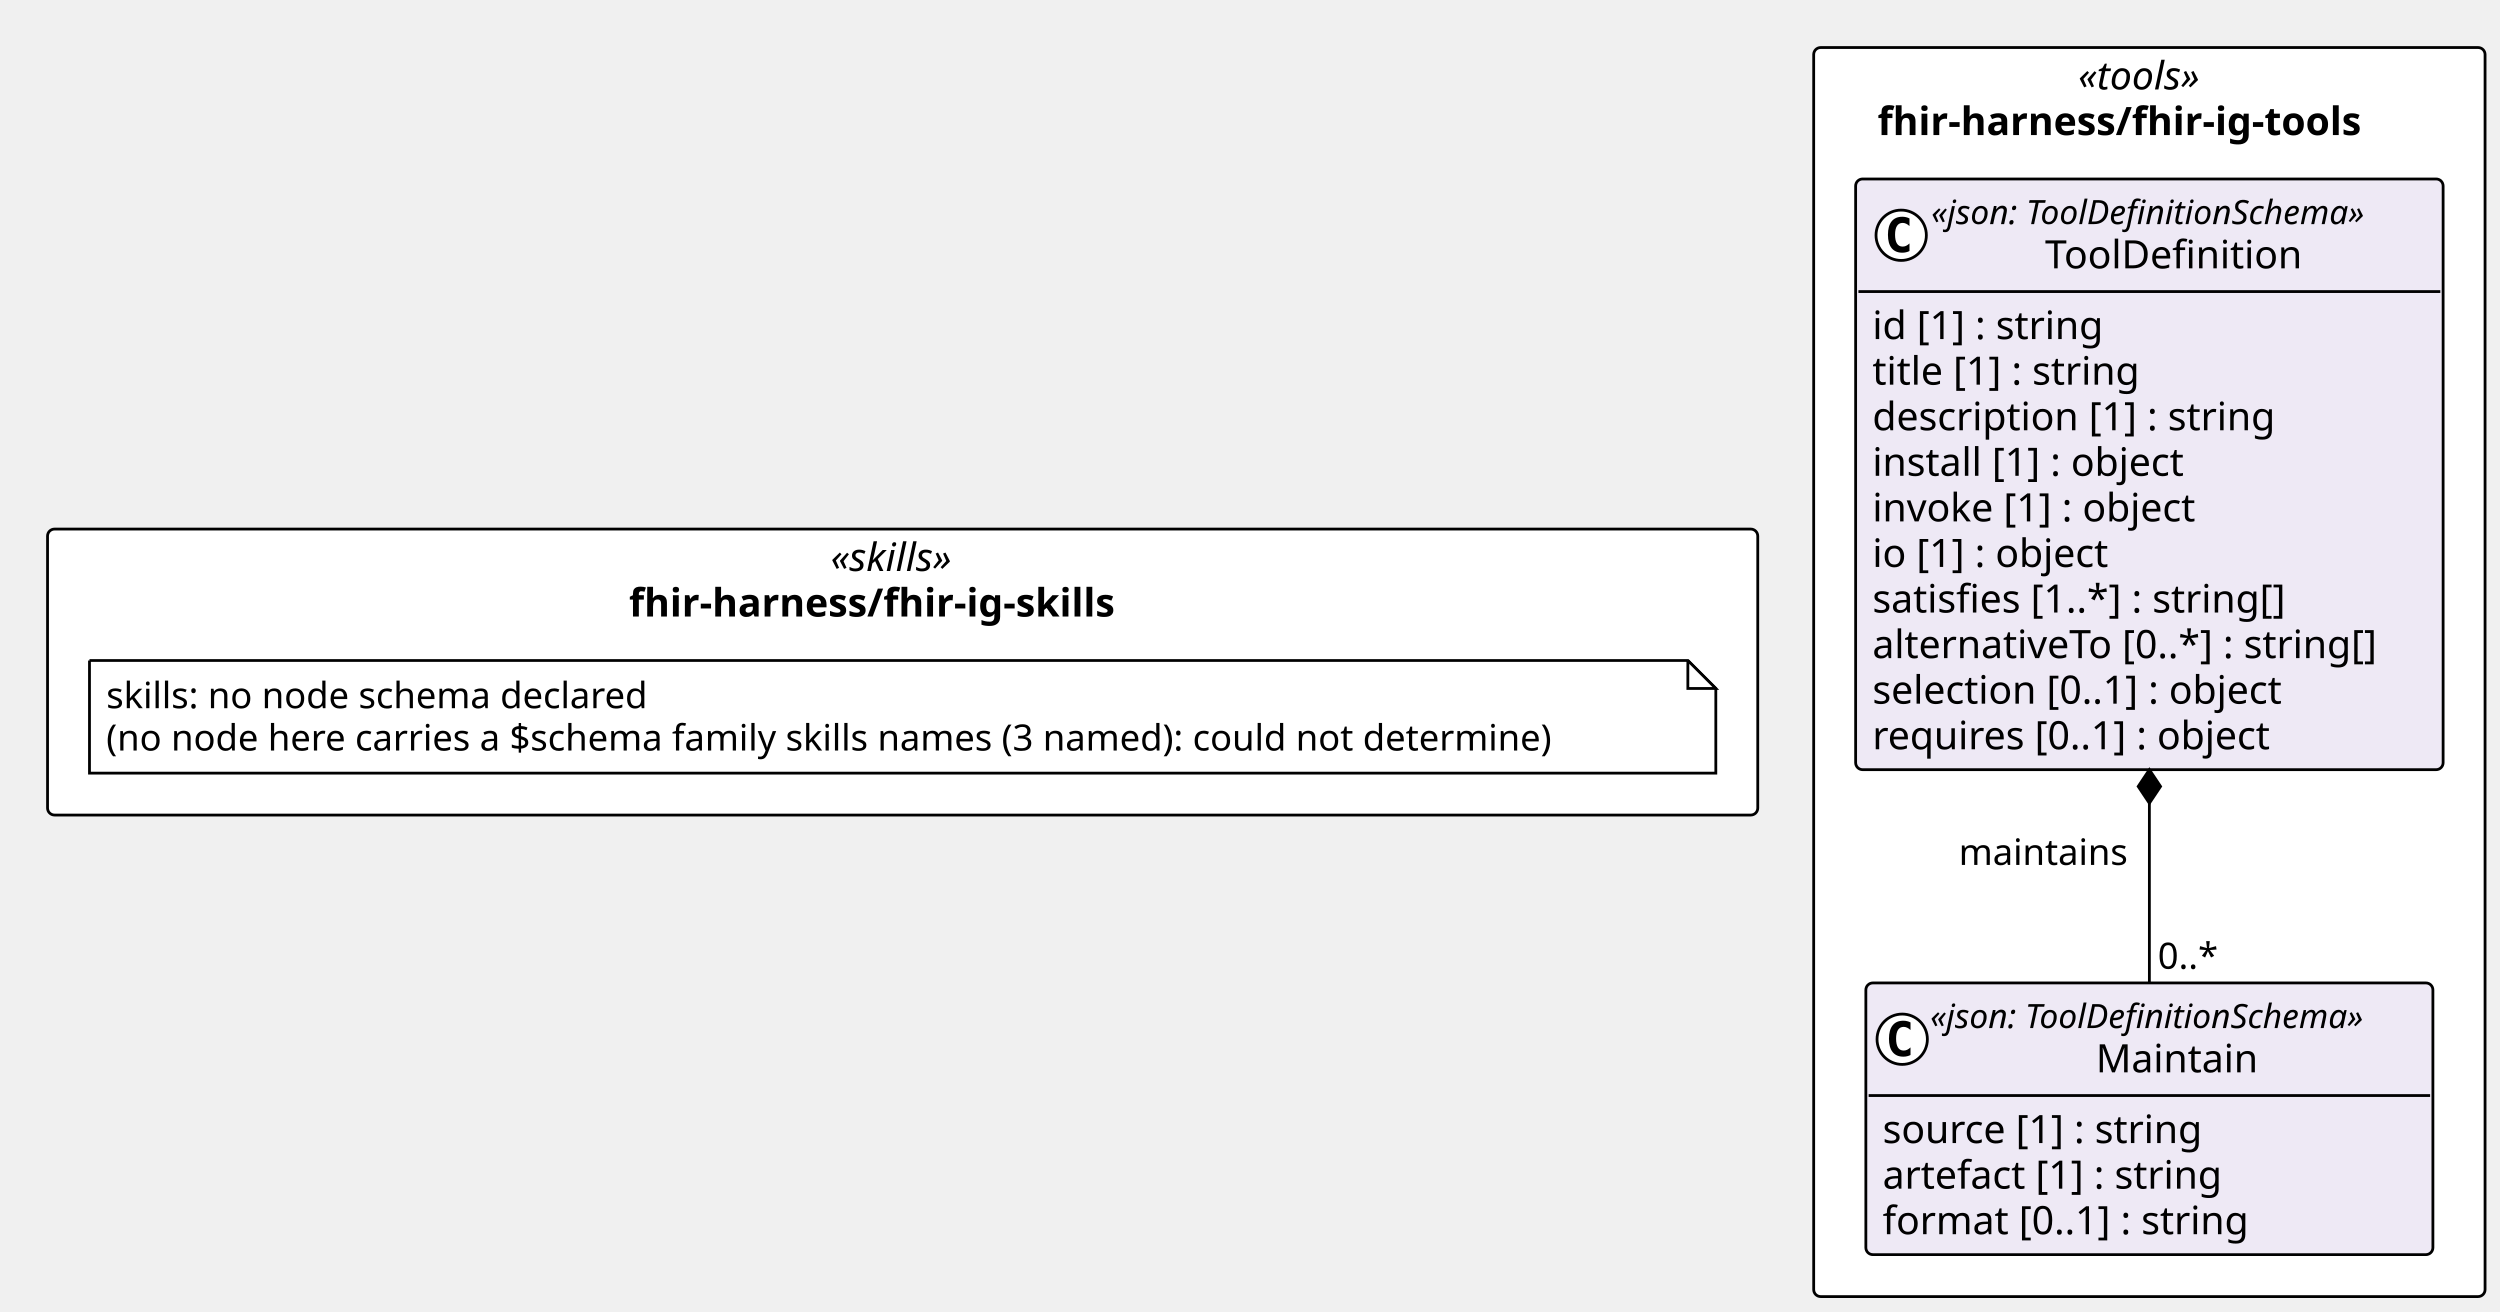
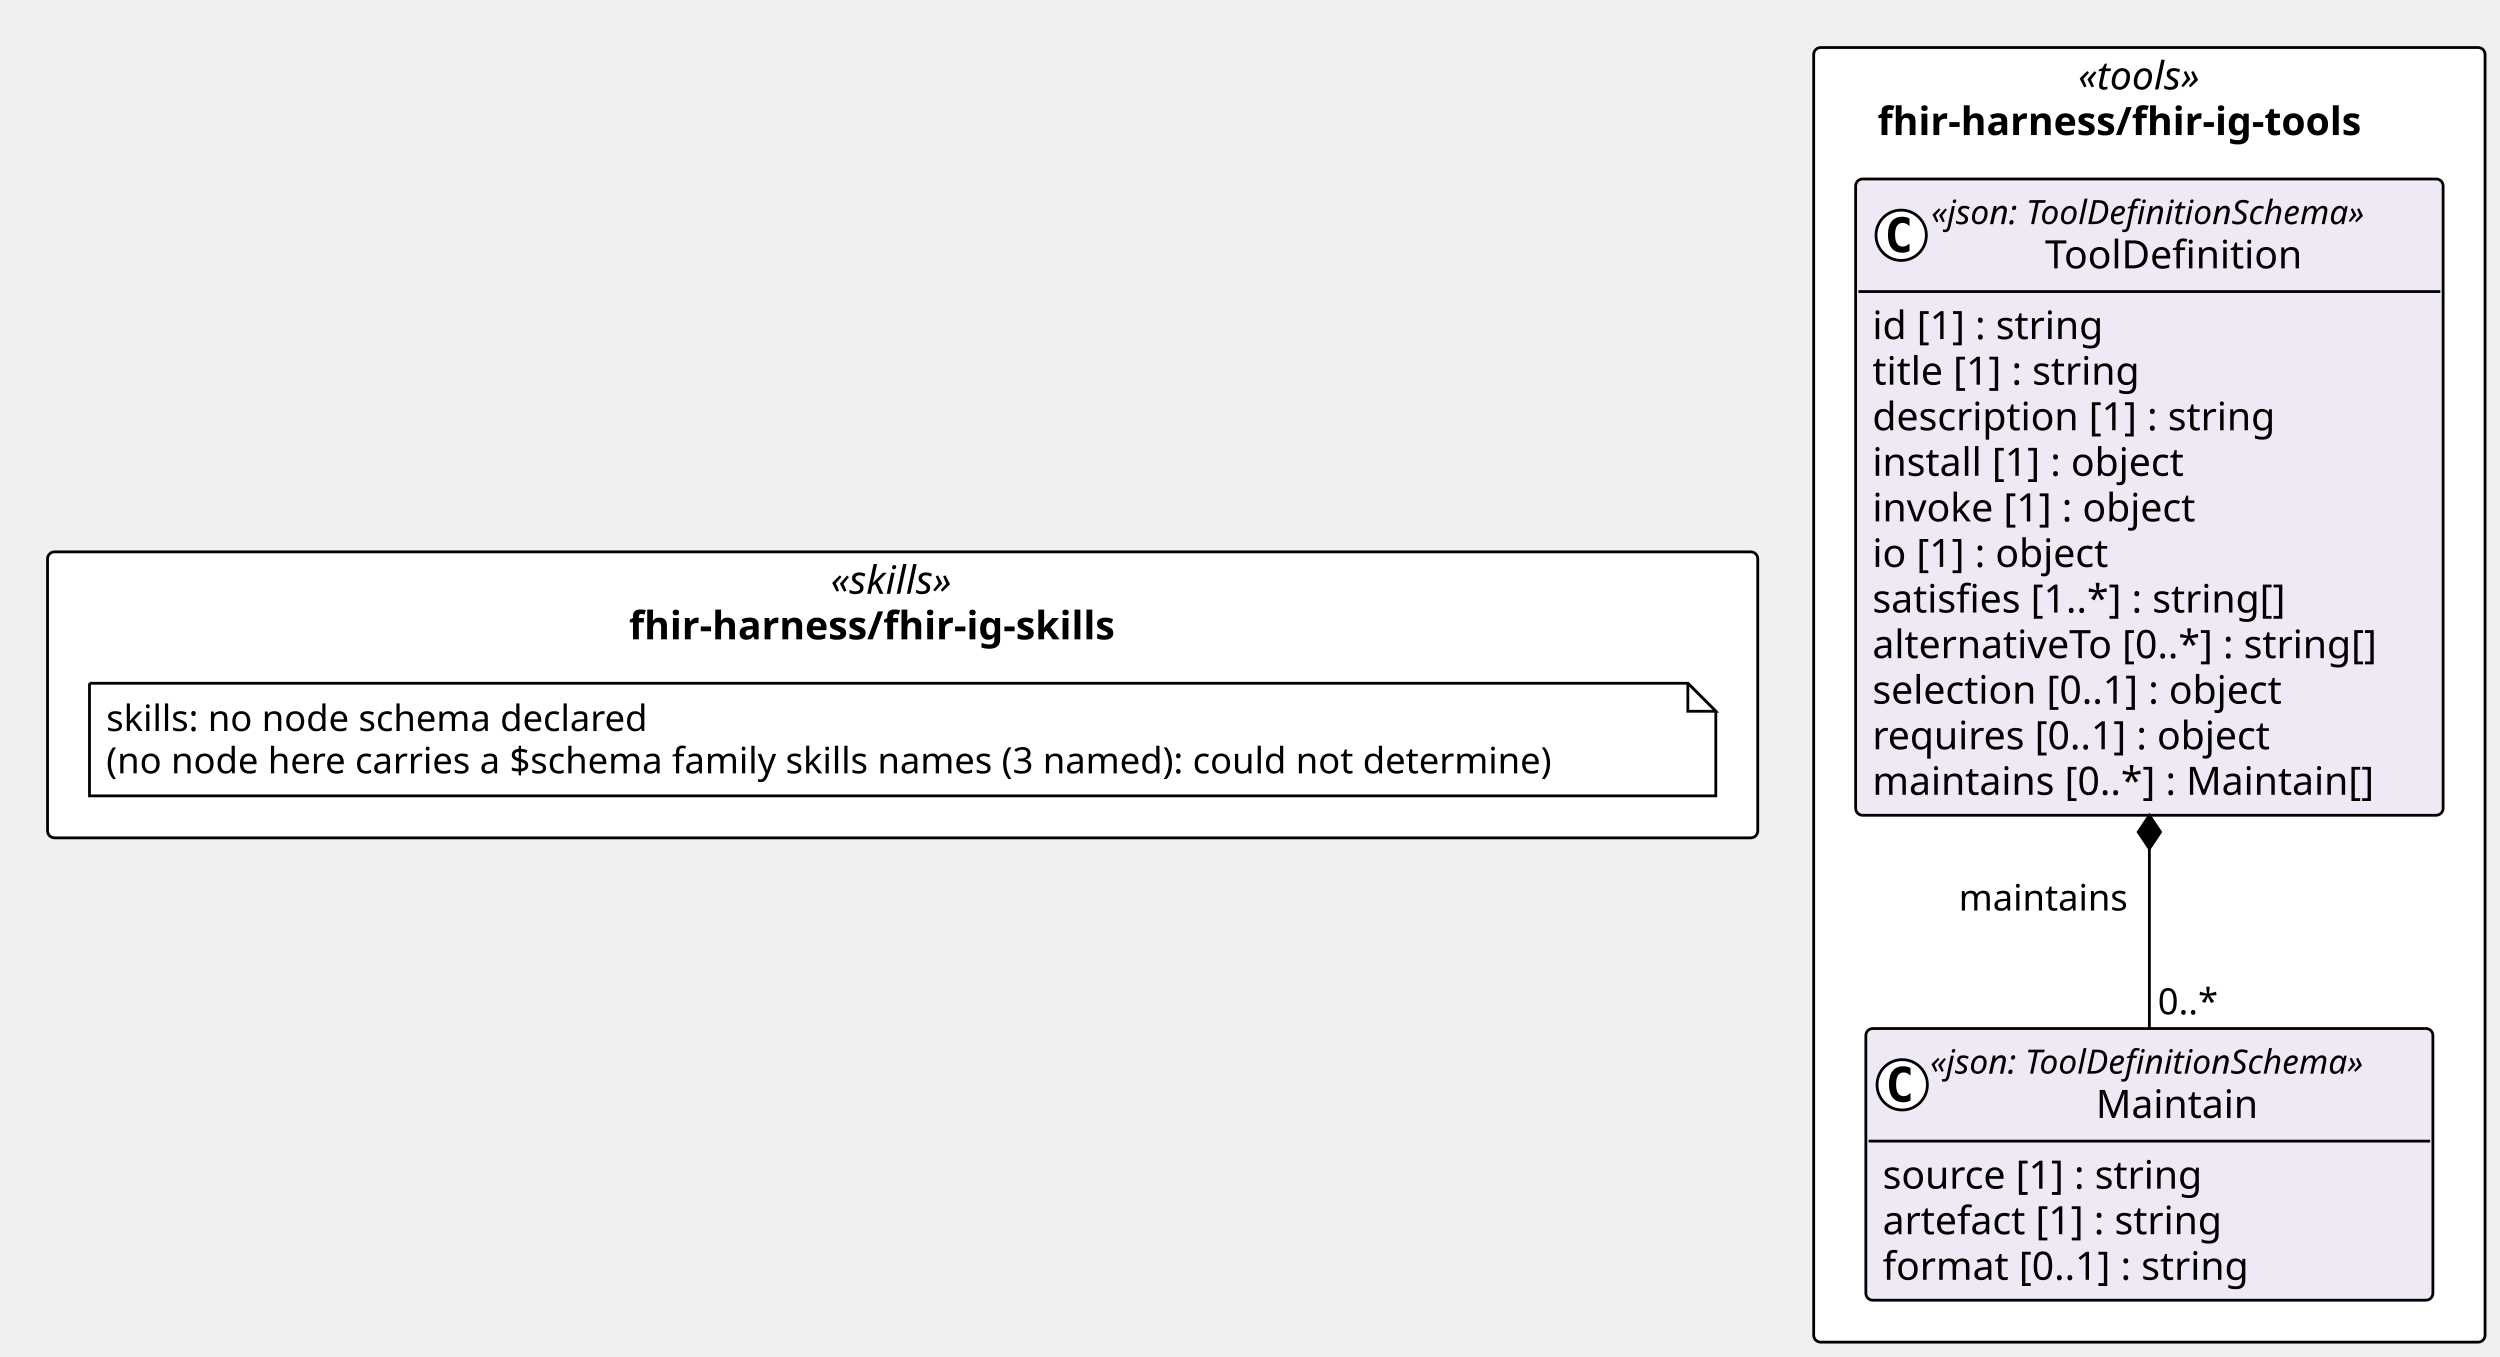
- <svg xmlns="http://www.w3.org/2000/svg" contentStyleType="text/css" height="469px" preserveAspectRatio="none" style="width:894px;height:469px;background:#FFFFFF;" version="1.1" viewBox="0 0 894 469" width="894px" zoomAndPan="magnify">
+ <svg xmlns="http://www.w3.org/2000/svg" contentStyleType="text/css" height="485px" preserveAspectRatio="none" style="width:894px;height:485px;background:#FFFFFF;" version="1.1" viewBox="0 0 894 485" width="894px" zoomAndPan="magnify">
  <defs />
  <g>
-     <rect fill="#FFFFFF" height="102.266" rx="2.5" ry="2.5" style="stroke:#000000;stroke-width:1.0;" width="611.574" x="17" y="189.195" />
-     <text fill="#000000" font-family="Verdana" font-size="14" font-style="italic" lengthAdjust="spacing" textLength="51.495" x="297.04" y="204.19">«skills»</text>
-     <text fill="#000000" font-family="Verdana" font-size="14" font-weight="bold" lengthAdjust="spacing" textLength="195.706" x="224.934" y="220.487">fhir-harness/fhir-ig-skills</text>
-     <rect fill="#FFFFFF" height="446.656" rx="2.5" ry="2.5" style="stroke:#000000;stroke-width:1.0;" width="240.085" x="648.574" y="17" />
+     <rect fill="#FFFFFF" height="102.266" rx="2.5" ry="2.5" style="stroke:#000000;stroke-width:1.0;" width="611.574" x="17" y="197.344" />
+     <text fill="#000000" font-family="Verdana" font-size="14" font-style="italic" lengthAdjust="spacing" textLength="51.495" x="297.04" y="212.339">«skills»</text>
+     <text fill="#000000" font-family="Verdana" font-size="14" font-weight="bold" lengthAdjust="spacing" textLength="195.706" x="224.934" y="228.636">fhir-harness/fhir-ig-skills</text>
+     <rect fill="#FFFFFF" height="462.953" rx="2.5" ry="2.5" style="stroke:#000000;stroke-width:1.0;" width="240.085" x="648.574" y="17" />
    <text fill="#000000" font-family="Verdana" font-size="14" font-style="italic" lengthAdjust="spacing" textLength="50.935" x="743.149" y="31.995">«tools»</text>
    <text fill="#000000" font-family="Verdana" font-size="14" font-weight="bold" lengthAdjust="spacing" textLength="194.394" x="671.42" y="48.292">fhir-harness/fhir-ig-tools</text>
    <g id="elem_n_fhir_harness_fhir_ig_skills_skills">
-       <path d="M32,236.195 L32,276.461 L613.574,276.461 L613.574,246.195 L603.574,236.195 L32,236.195 " fill="#FFFFFF" style="stroke:#000000;stroke-width:1.0;" />
-       <path d="M603.574,236.195 L603.574,246.195 L613.574,246.195 L603.574,236.195 " fill="#FFFFFF" style="stroke:#000000;stroke-width:1.0;" />
-       <text fill="#000000" font-family="Verdana" font-size="13" lengthAdjust="spacing" textLength="208.812" x="38" y="253.262">skills: no node schema declared</text>
-       <text fill="#000000" font-family="Verdana" font-size="13" lengthAdjust="spacing" textLength="560.574" x="38" y="268.395">(no node here carries a $schema family skills names (3 named): could not determine)</text>
+       <path d="M32,244.344 L32,284.609 L613.574,284.609 L613.574,254.344 L603.574,244.344 L32,244.344 " fill="#FFFFFF" style="stroke:#000000;stroke-width:1.0;" />
+       <path d="M603.574,244.344 L603.574,254.344 L613.574,254.344 L603.574,244.344 " fill="#FFFFFF" style="stroke:#000000;stroke-width:1.0;" />
+       <text fill="#000000" font-family="Verdana" font-size="13" lengthAdjust="spacing" textLength="208.812" x="38" y="261.411">skills: no node schema declared</text>
+       <text fill="#000000" font-family="Verdana" font-size="13" lengthAdjust="spacing" textLength="560.574" x="38" y="276.543">(no node here carries a $schema family skills names (3 named): could not determine)</text>
    </g>
    <g id="elem_fhir_harness_fhir_ig_tools_Maintain">
-       <rect codeLine="14" fill="#EEE9F5" height="97.156" id="fhir_harness_fhir_ig_tools_Maintain" rx="2.5" ry="2.5" style="stroke:#000000;stroke-width:1.0;" width="202.775" x="667.229" y="351.5" />
-       <ellipse cx="680.229" cy="371.633" fill="#FFFFFF" rx="9" ry="9" style="stroke:#000000;stroke-width:1.0;" />
-       <path d="M683.198,377.273 Q682.62,377.57 681.979,377.711 Q681.338,377.867 680.635,377.867 Q678.135,377.867 676.807,376.227 Q675.495,374.57 675.495,371.445 Q675.495,368.32 676.807,366.664 Q678.135,365.008 680.635,365.008 Q681.338,365.008 681.979,365.164 Q682.635,365.32 683.198,365.617 L683.198,368.336 Q682.573,367.758 681.979,367.492 Q681.385,367.211 680.76,367.211 Q679.417,367.211 678.729,368.289 Q678.042,369.352 678.042,371.445 Q678.042,373.539 678.729,374.617 Q679.417,375.68 680.76,375.68 Q681.385,375.68 681.979,375.414 Q682.573,375.133 683.198,374.555 L683.198,377.273 Z " fill="#000000" />
-       <text fill="#000000" font-family="Verdana" font-size="12" font-style="italic" lengthAdjust="spacing" textLength="178.775" x="690.229" y="367.639">«json: ToolDefinitionSchema»</text>
-       <text fill="#000000" font-family="Verdana" font-size="14" lengthAdjust="spacing" textLength="60.252" x="749.491" y="383.464">Maintain</text>
-       <line style="stroke:#000000;stroke-width:1.0;" x1="668.229" x2="869.004" y1="391.766" y2="391.766" />
-       <text fill="#000000" font-family="Verdana" font-size="14" lengthAdjust="spacing" textLength="124.886" x="673.229" y="408.761">source [1] : string</text>
-       <text fill="#000000" font-family="Verdana" font-size="14" lengthAdjust="spacing" textLength="133.219" x="673.229" y="425.058">artefact [1] : string</text>
-       <text fill="#000000" font-family="Verdana" font-size="14" lengthAdjust="spacing" textLength="142.851" x="673.229" y="441.354">format [0..1] : string</text>
+       <rect codeLine="14" fill="#EEE9F5" height="97.156" id="fhir_harness_fhir_ig_tools_Maintain" rx="2.5" ry="2.5" style="stroke:#000000;stroke-width:1.0;" width="202.775" x="667.229" y="367.797" />
+       <ellipse cx="680.229" cy="387.93" fill="#FFFFFF" rx="9" ry="9" style="stroke:#000000;stroke-width:1.0;" />
+       <path d="M683.198,393.57 Q682.62,393.867 681.979,394.008 Q681.338,394.164 680.635,394.164 Q678.135,394.164 676.807,392.523 Q675.495,390.867 675.495,387.742 Q675.495,384.617 676.807,382.961 Q678.135,381.305 680.635,381.305 Q681.338,381.305 681.979,381.461 Q682.635,381.617 683.198,381.914 L683.198,384.633 Q682.573,384.055 681.979,383.789 Q681.385,383.508 680.76,383.508 Q679.417,383.508 678.729,384.586 Q678.042,385.648 678.042,387.742 Q678.042,389.836 678.729,390.914 Q679.417,391.977 680.76,391.977 Q681.385,391.977 681.979,391.711 Q682.573,391.43 683.198,390.852 L683.198,393.57 Z " fill="#000000" />
+       <text fill="#000000" font-family="Verdana" font-size="12" font-style="italic" lengthAdjust="spacing" textLength="178.775" x="690.229" y="383.935">«json: ToolDefinitionSchema»</text>
+       <text fill="#000000" font-family="Verdana" font-size="14" lengthAdjust="spacing" textLength="60.252" x="749.491" y="399.761">Maintain</text>
+       <line style="stroke:#000000;stroke-width:1.0;" x1="668.229" x2="869.004" y1="408.062" y2="408.062" />
+       <text fill="#000000" font-family="Verdana" font-size="14" lengthAdjust="spacing" textLength="124.886" x="673.229" y="425.058">source [1] : string</text>
+       <text fill="#000000" font-family="Verdana" font-size="14" lengthAdjust="spacing" textLength="133.219" x="673.229" y="441.354">artefact [1] : string</text>
+       <text fill="#000000" font-family="Verdana" font-size="14" lengthAdjust="spacing" textLength="142.851" x="673.229" y="457.651">format [0..1] : string</text>
    </g>
    <g id="elem_fhir_harness_fhir_ig_tools_ToolDefinition">
-       <rect codeLine="19" fill="#EEE9F5" height="211.234" id="fhir_harness_fhir_ig_tools_ToolDefinition" rx="2.5" ry="2.5" style="stroke:#000000;stroke-width:1.0;" width="210.085" x="663.574" y="64" />
+       <rect codeLine="19" fill="#EEE9F5" height="227.531" id="fhir_harness_fhir_ig_tools_ToolDefinition" rx="2.5" ry="2.5" style="stroke:#000000;stroke-width:1.0;" width="210.085" x="663.574" y="64" />
      <ellipse cx="679.864" cy="84.133" fill="#FFFFFF" rx="9" ry="9" style="stroke:#000000;stroke-width:1.0;" />
      <path d="M682.832,89.773 Q682.254,90.07 681.614,90.211 Q680.973,90.367 680.27,90.367 Q677.77,90.367 676.442,88.727 Q675.129,87.07 675.129,83.945 Q675.129,80.82 676.442,79.164 Q677.77,77.508 680.27,77.508 Q680.973,77.508 681.614,77.664 Q682.27,77.82 682.832,78.117 L682.832,80.836 Q682.207,80.258 681.614,79.992 Q681.02,79.711 680.395,79.711 Q679.051,79.711 678.364,80.789 Q677.676,81.852 677.676,83.945 Q677.676,86.039 678.364,87.117 Q679.051,88.18 680.395,88.18 Q681.02,88.18 681.614,87.914 Q682.207,87.633 682.832,87.055 L682.832,89.773 Z " fill="#000000" />
      <text fill="#000000" font-family="Verdana" font-size="12" font-style="italic" lengthAdjust="spacing" textLength="178.775" x="690.595" y="80.139">«json: ToolDefinitionSchema»</text>
      <text fill="#000000" font-family="Verdana" font-size="14" lengthAdjust="spacing" textLength="97.364" x="731.3" y="95.964">ToolDefinition</text>
      <line style="stroke:#000000;stroke-width:1.0;" x1="664.574" x2="872.659" y1="104.266" y2="104.266" />
      <text fill="#000000" font-family="Verdana" font-size="14" lengthAdjust="spacing" textLength="90.863" x="669.574" y="121.261">id [1] : string</text>
      <text fill="#000000" font-family="Verdana" font-size="14" lengthAdjust="spacing" textLength="105.458" x="669.574" y="137.558">title [1] : string</text>
      <text fill="#000000" font-family="Verdana" font-size="14" lengthAdjust="spacing" textLength="155.928" x="669.574" y="153.855">description [1] : string</text>
      <text fill="#000000" font-family="Verdana" font-size="14" lengthAdjust="spacing" textLength="122.944" x="669.574" y="170.151">install [1] : object</text>
      <text fill="#000000" font-family="Verdana" font-size="14" lengthAdjust="spacing" textLength="127.374" x="669.574" y="186.448">invoke [1] : object</text>
      <text fill="#000000" font-family="Verdana" font-size="14" lengthAdjust="spacing" textLength="93.495" x="669.574" y="202.745">io [1] : object</text>
      <text fill="#000000" font-family="Verdana" font-size="14" lengthAdjust="spacing" textLength="162.183" x="669.574" y="219.042">satisfies [1..*] : string[]</text>
      <text fill="#000000" font-family="Verdana" font-size="14" lengthAdjust="spacing" textLength="198.085" x="669.574" y="235.339">alternativeTo [0..*] : string[]</text>
      <text fill="#000000" font-family="Verdana" font-size="14" lengthAdjust="spacing" textLength="161.773" x="669.574" y="251.636">selection [0..1] : object</text>
      <text fill="#000000" font-family="Verdana" font-size="14" lengthAdjust="spacing" textLength="156.529" x="669.574" y="267.933">requires [0..1] : object</text>
+       <text fill="#000000" font-family="Verdana" font-size="14" lengthAdjust="spacing" textLength="194.079" x="669.574" y="284.229">maintains [0..*] : Maintain[]</text>
    </g>
-     <line style="stroke:#000000;stroke-width:1.0;" x1="768.617" x2="768.617" y1="275.234" y2="351.5" />
-     <polygon fill="#000000" points="768.617,275.234,764.617,281.234,768.617,287.234,772.617,281.234,768.617,275.234" style="stroke:#000000;stroke-width:1.0;" />
-     <text fill="#000000" font-family="Verdana" font-size="13" lengthAdjust="spacing" textLength="64.168" x="700.448" y="309.301">maintains</text>
-     <text fill="#000000" font-family="Verdana" font-size="13" lengthAdjust="spacing" textLength="23.036" x="771.617" y="346.434">0..*</text>
+     <line style="stroke:#000000;stroke-width:1.0;" x1="768.617" x2="768.617" y1="291.531" y2="367.797" />
+     <polygon fill="#000000" points="768.617,291.531,764.617,297.531,768.617,303.531,772.617,297.531,768.617,291.531" style="stroke:#000000;stroke-width:1.0;" />
+     <text fill="#000000" font-family="Verdana" font-size="13" lengthAdjust="spacing" textLength="64.168" x="700.448" y="325.598">maintains</text>
+     <text fill="#000000" font-family="Verdana" font-size="13" lengthAdjust="spacing" textLength="23.036" x="771.617" y="362.731">0..*</text>
  </g>
</svg>
